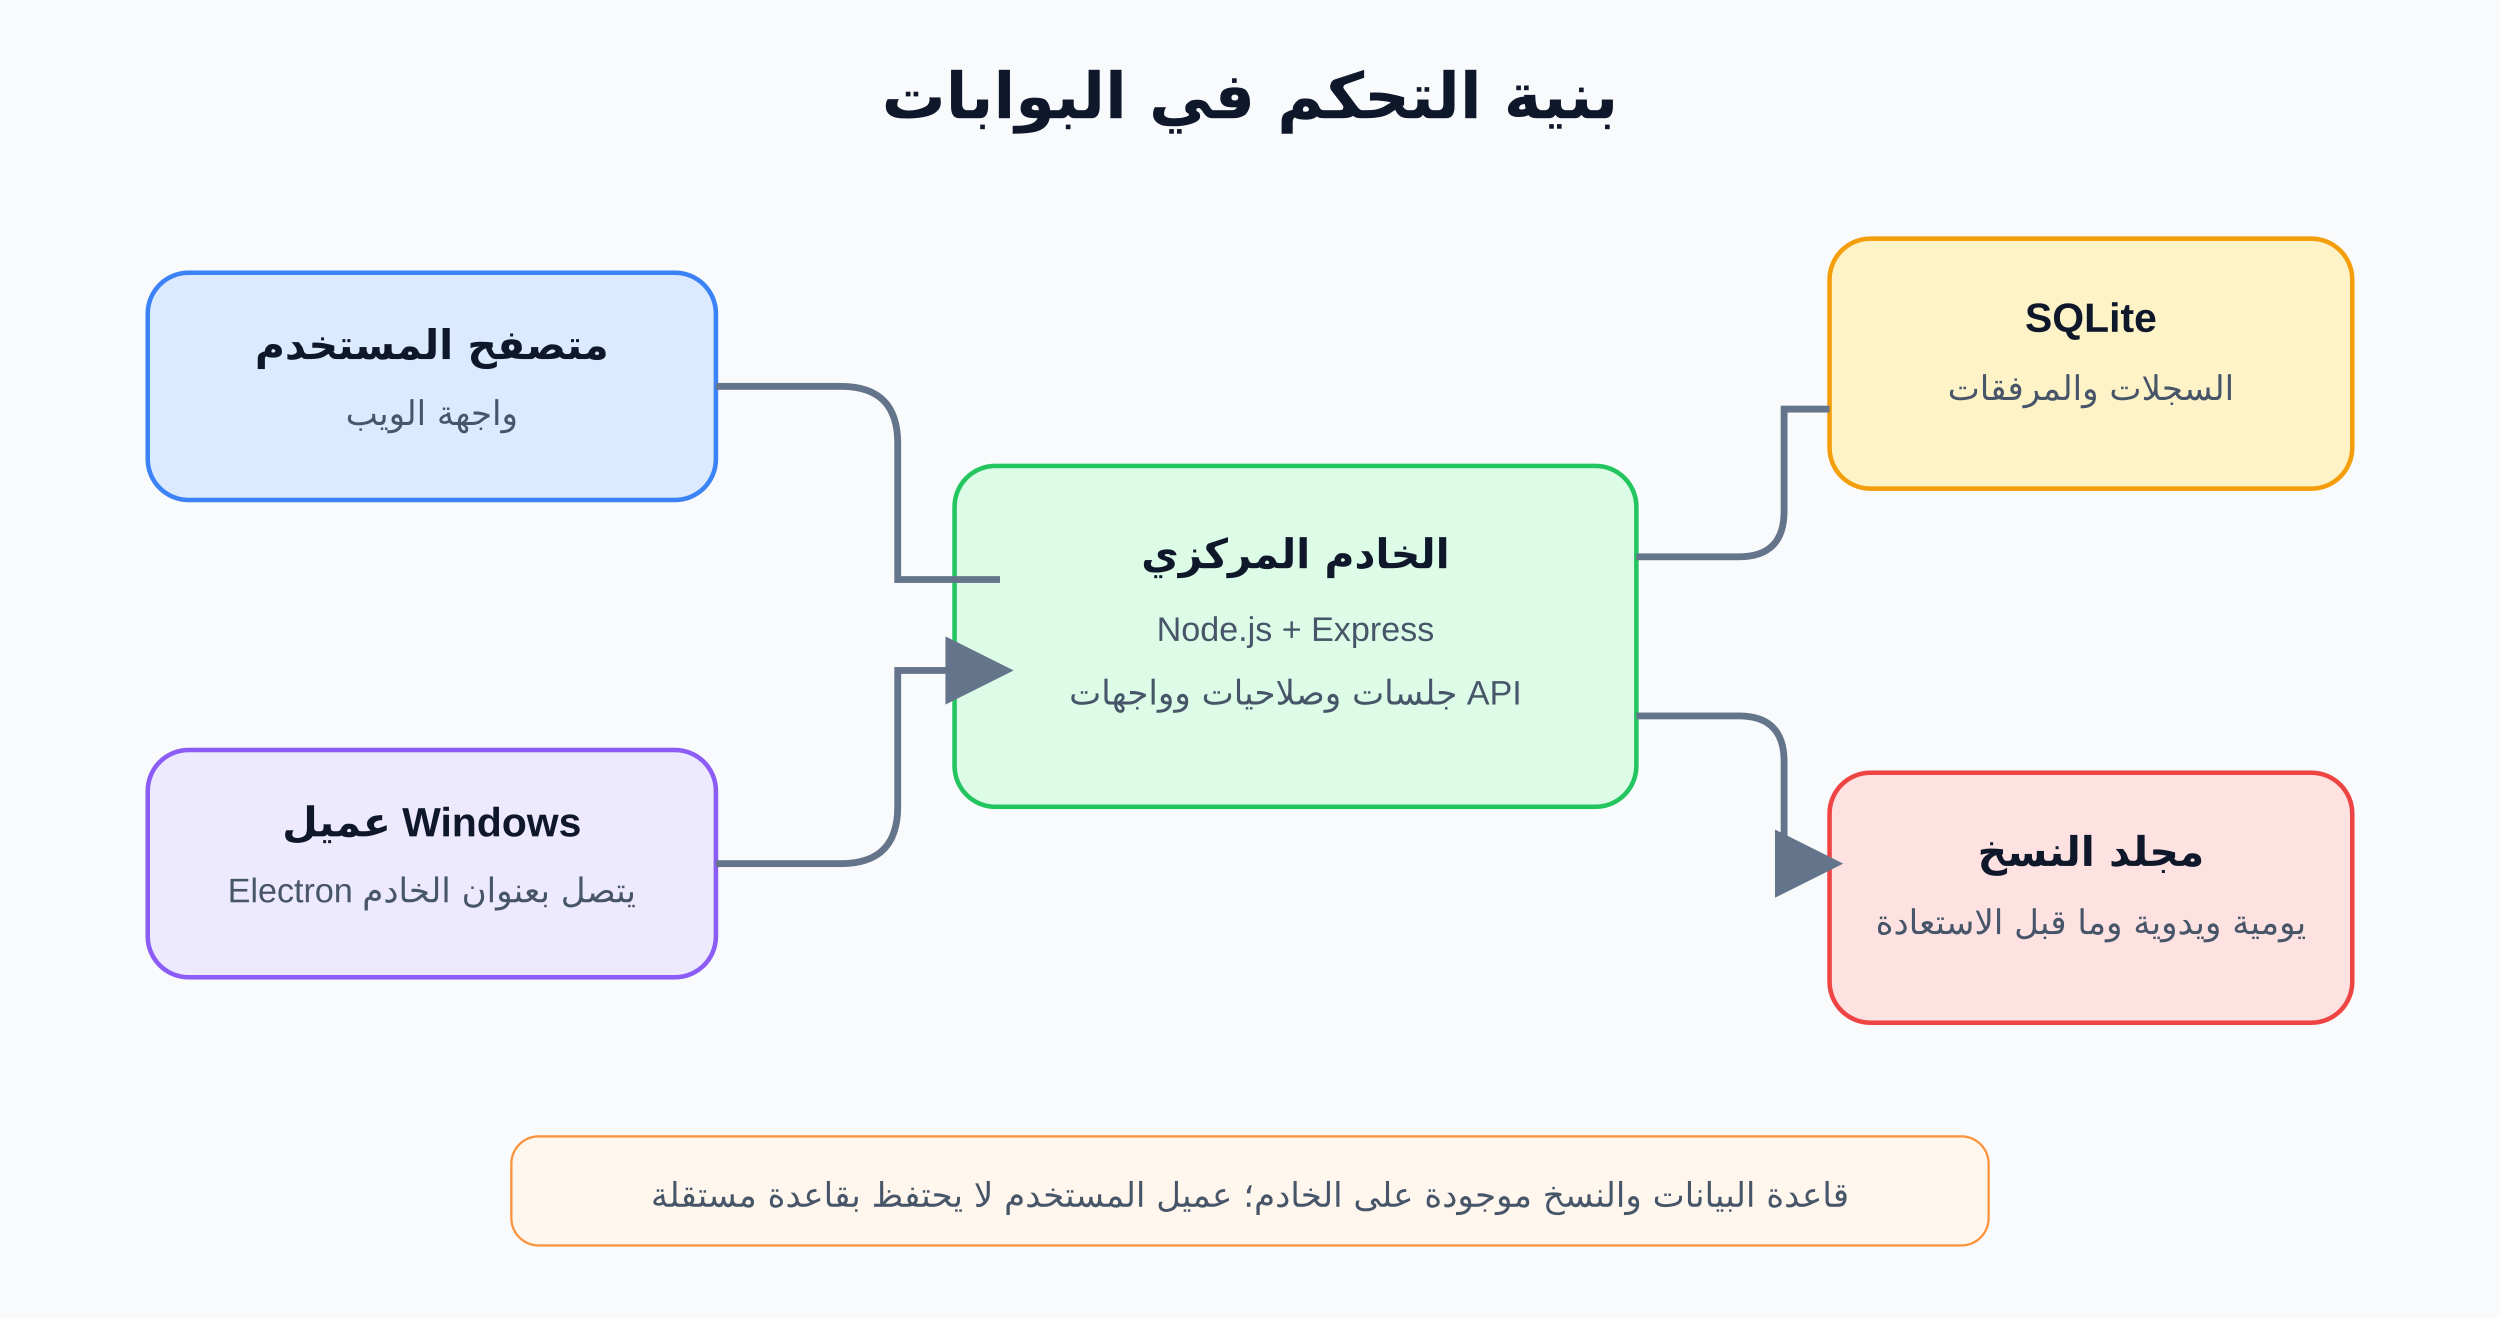
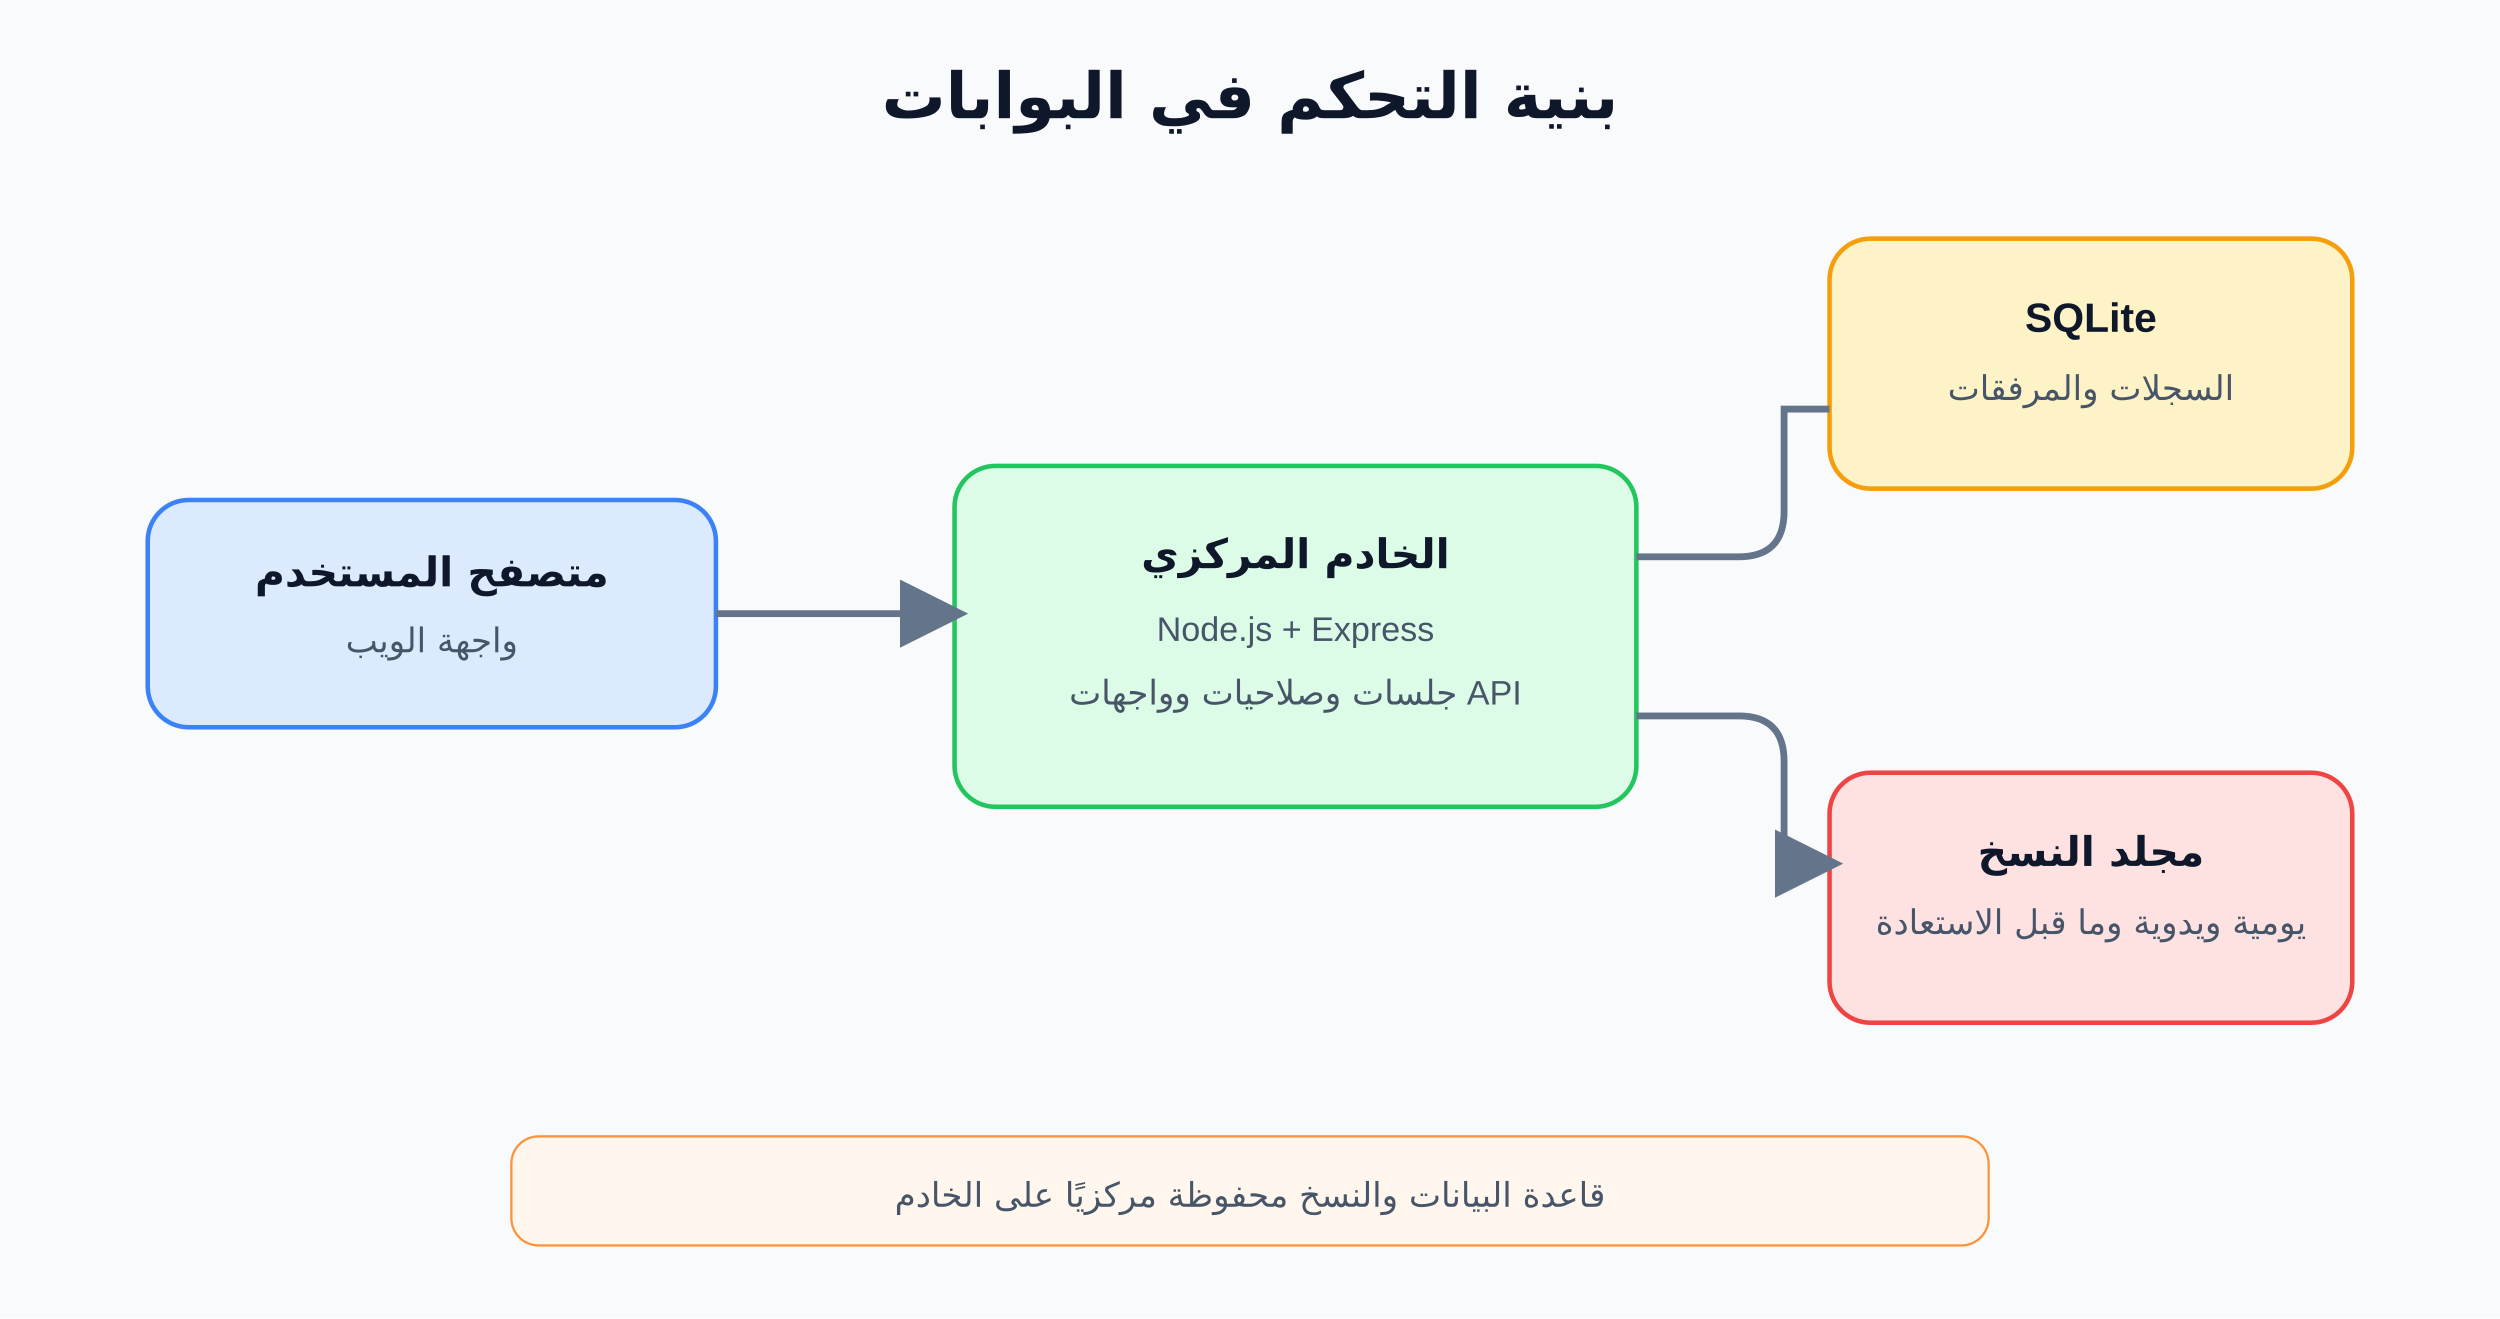
<svg xmlns="http://www.w3.org/2000/svg" width="1100" height="580" viewBox="0 0 1100 580" role="img" aria-labelledby="title desc">
  <defs>
    <marker id="arrow" markerWidth="10" markerHeight="10" refX="8" refY="5" orient="auto">
      <path d="M0 0 10 5 0 10z" fill="#64748b" />
    </marker>
    <style>
      text{font-family:Tahoma,Arial,sans-serif;fill:#0f172a}
      .title{font-size:28px;font-weight:700}
      .label{font-size:18px;font-weight:700}
      .small{font-size:15px;fill:#475569}
      .box{stroke-width:2;rx:18}
      .link{fill:none;stroke:#64748b;stroke-width:3;marker-end:url(#arrow)}
    </style>
  </defs>
  <rect width="1100" height="580" fill="#f8fafc" />
  <text x="550" y="52" text-anchor="middle" class="title">بنية التحكم في البوابات</text>
-   <rect x="65" y="120" width="250" height="100" class="box" fill="#dbeafe" stroke="#3b82f6" />
-   <text x="190" y="158" text-anchor="middle" class="label">متصفح المستخدم</text>
-   <text x="190" y="187" text-anchor="middle" class="small">واجهة الويب</text>
-   <rect x="65" y="330" width="250" height="100" class="box" fill="#ede9fe" stroke="#8b5cf6" />
-   <text x="190" y="368" text-anchor="middle" class="label">عميل Windows</text>
-   <text x="190" y="397" text-anchor="middle" class="small">Electron يتصل بعنوان الخادم</text>
+   <rect x="65" y="220" width="250" height="100" class="box" fill="#dbeafe" stroke="#3b82f6" />
+   <text x="190" y="258" text-anchor="middle" class="label">متصفح المستخدم</text>
+   <text x="190" y="287" text-anchor="middle" class="small">واجهة الويب</text>
  <rect x="420" y="205" width="300" height="150" class="box" fill="#dcfce7" stroke="#22c55e" />
  <text x="570" y="250" text-anchor="middle" class="label">الخادم المركزي</text>
  <text x="570" y="282" text-anchor="middle" class="small">Node.js + Express</text>
  <text x="570" y="310" text-anchor="middle" class="small">جلسات وصلاحيات وواجهات API</text>
-   <path d="M315 170h55q25 0 25 25v60h45M315 380h55q25 0 25-25v-60h45" class="link" />
+   <path d="M315 270h105" class="link" />
  <rect x="805" y="105" width="230" height="110" class="box" fill="#fef3c7" stroke="#f59e0b" />
  <text x="920" y="146" text-anchor="middle" class="label">SQLite</text>
  <text x="920" y="176" text-anchor="middle" class="small">السجلات والمرفقات</text>
  <rect x="805" y="340" width="230" height="110" class="box" fill="#fee2e2" stroke="#ef4444" />
  <text x="920" y="381" text-anchor="middle" class="label">مجلد النسخ</text>
  <text x="920" y="411" text-anchor="middle" class="small">يومية ويدوية وما قبل الاستعادة</text>
  <path d="M720 245h45q20 0 20-20v-45h20M720 315h45q20 0 20 20v45h20" class="link" />
  <rect x="225" y="500" width="650" height="48" rx="12" fill="#fff7ed" stroke="#fb923c" />
-   <text x="550" y="531" text-anchor="middle" class="small">قاعدة البيانات والنسخ موجودة على الخادم؛ عميل المستخدم لا يحتفظ بقاعدة مستقلة</text>
+   <text x="550" y="531" text-anchor="middle" class="small">قاعدة البيانات والنسخ محفوظة مركزيًا على الخادم</text>
</svg>
